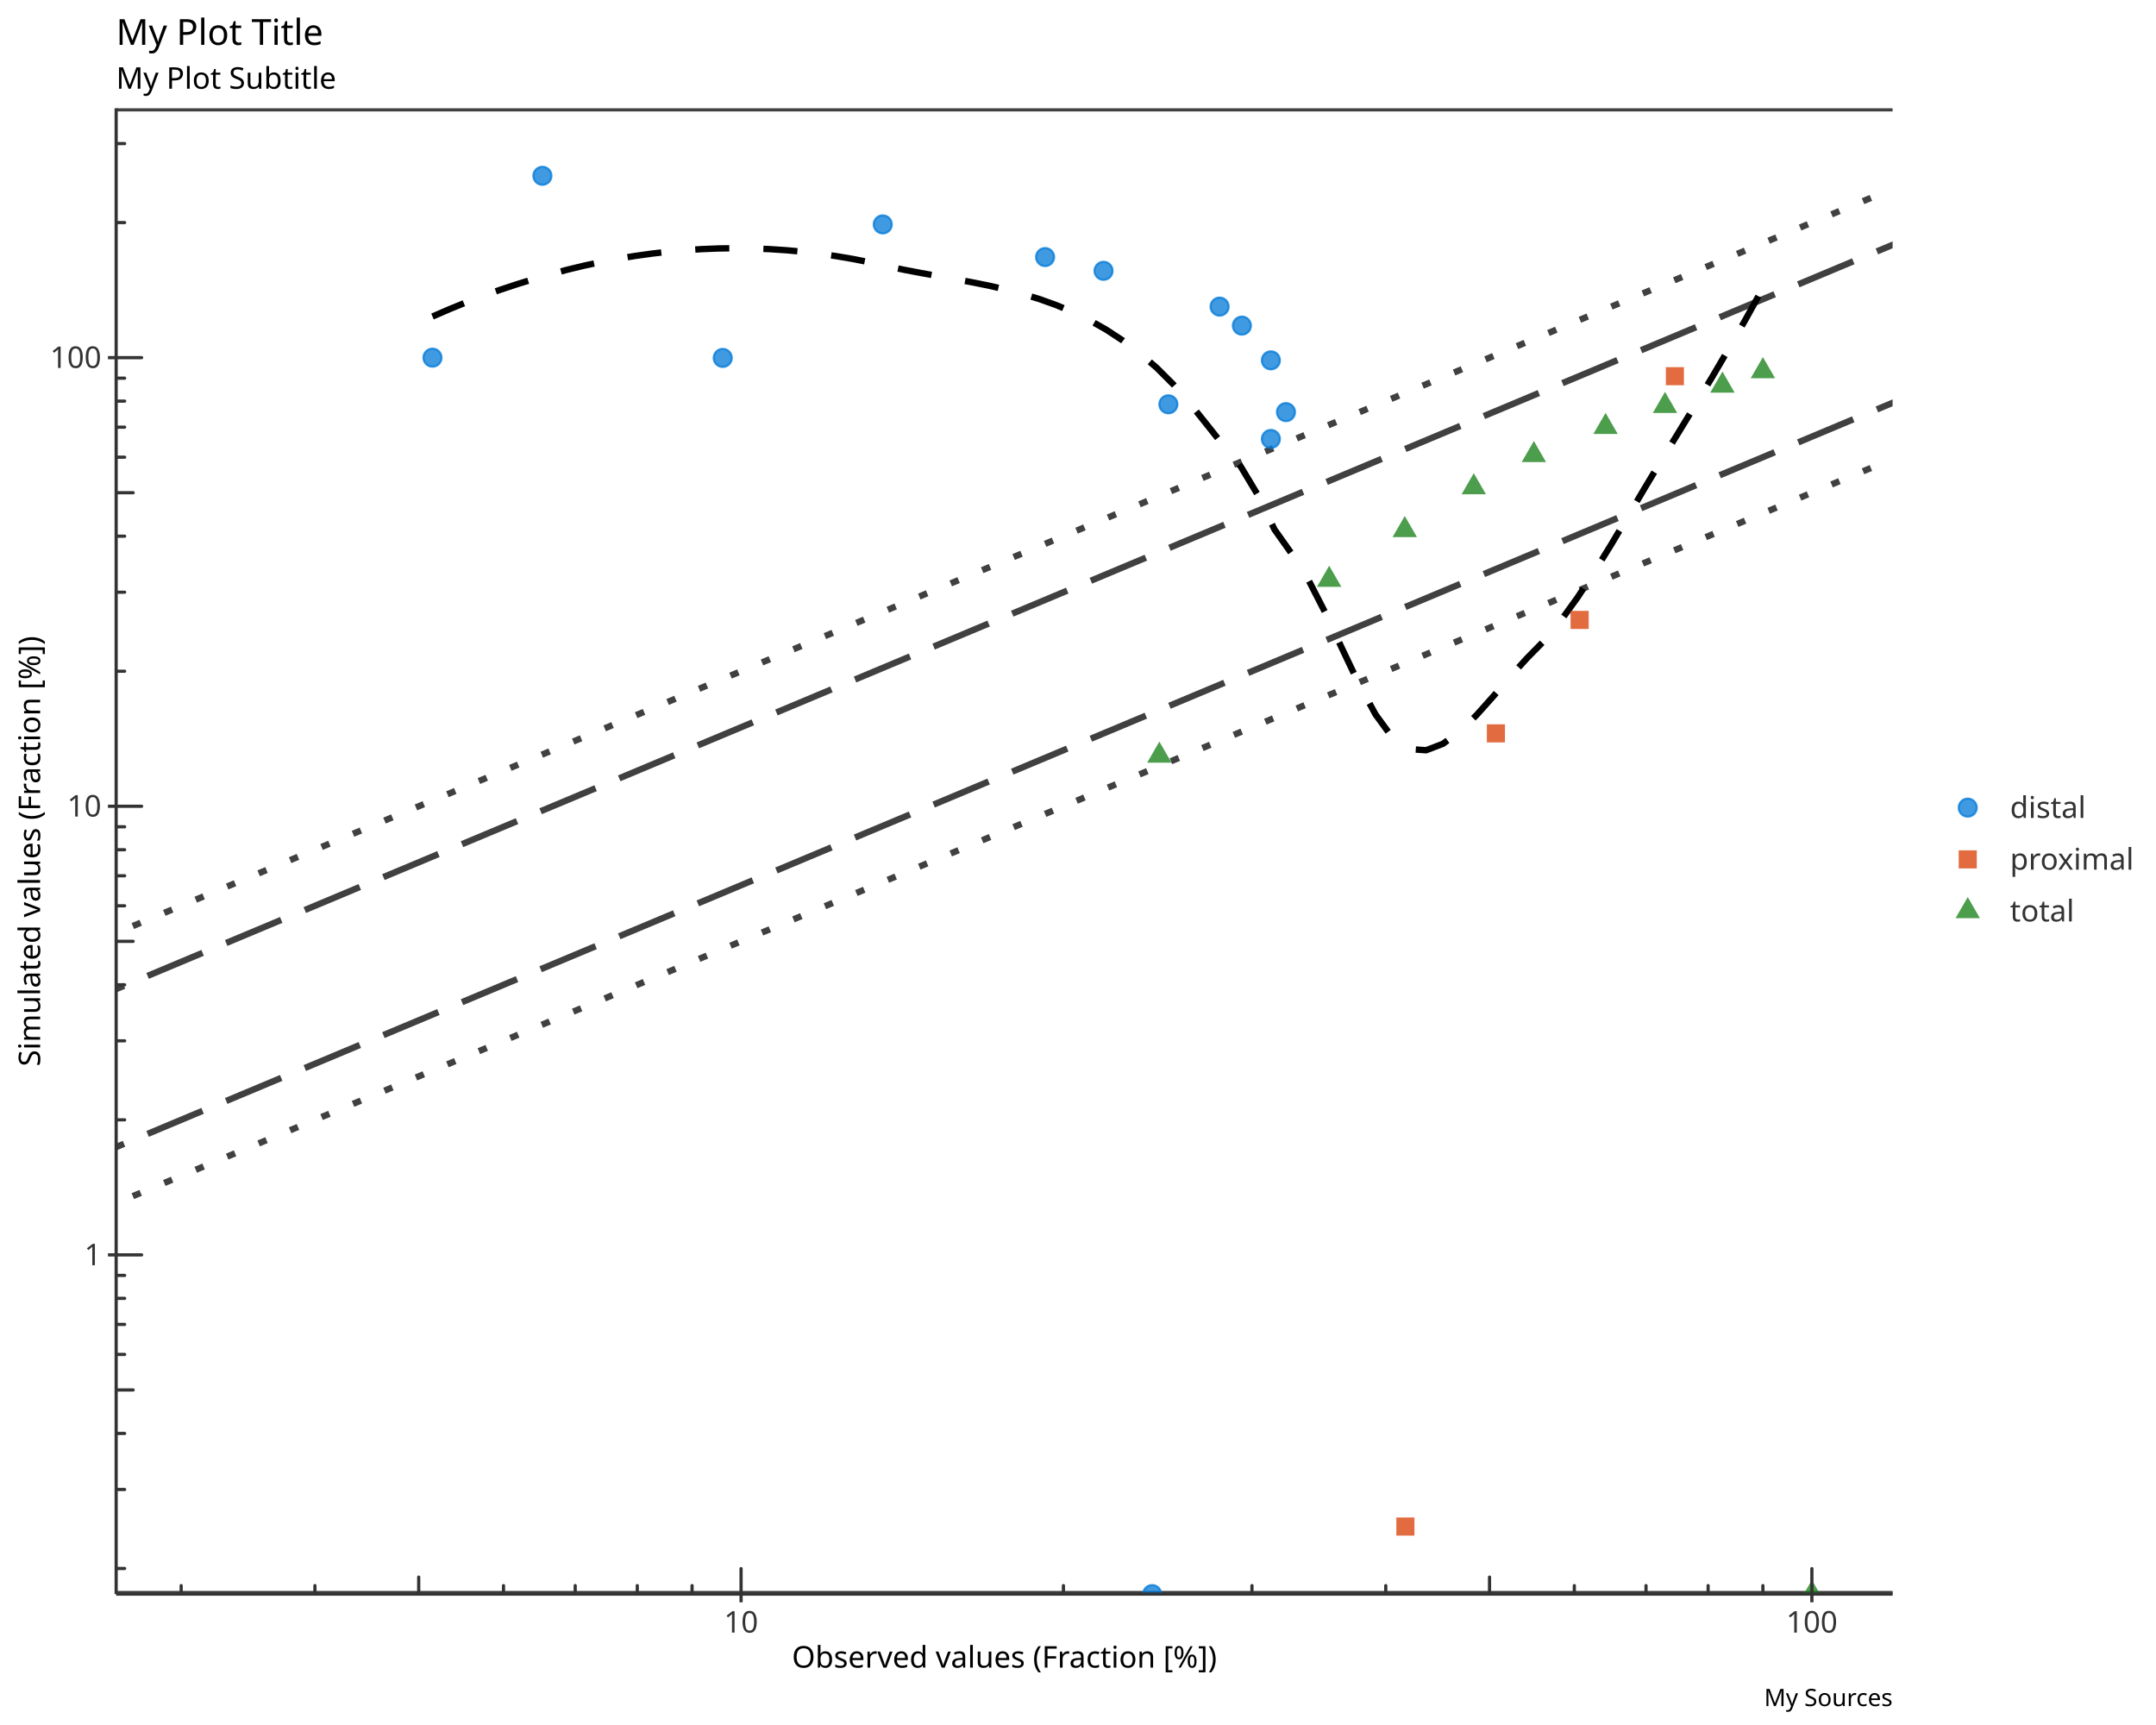
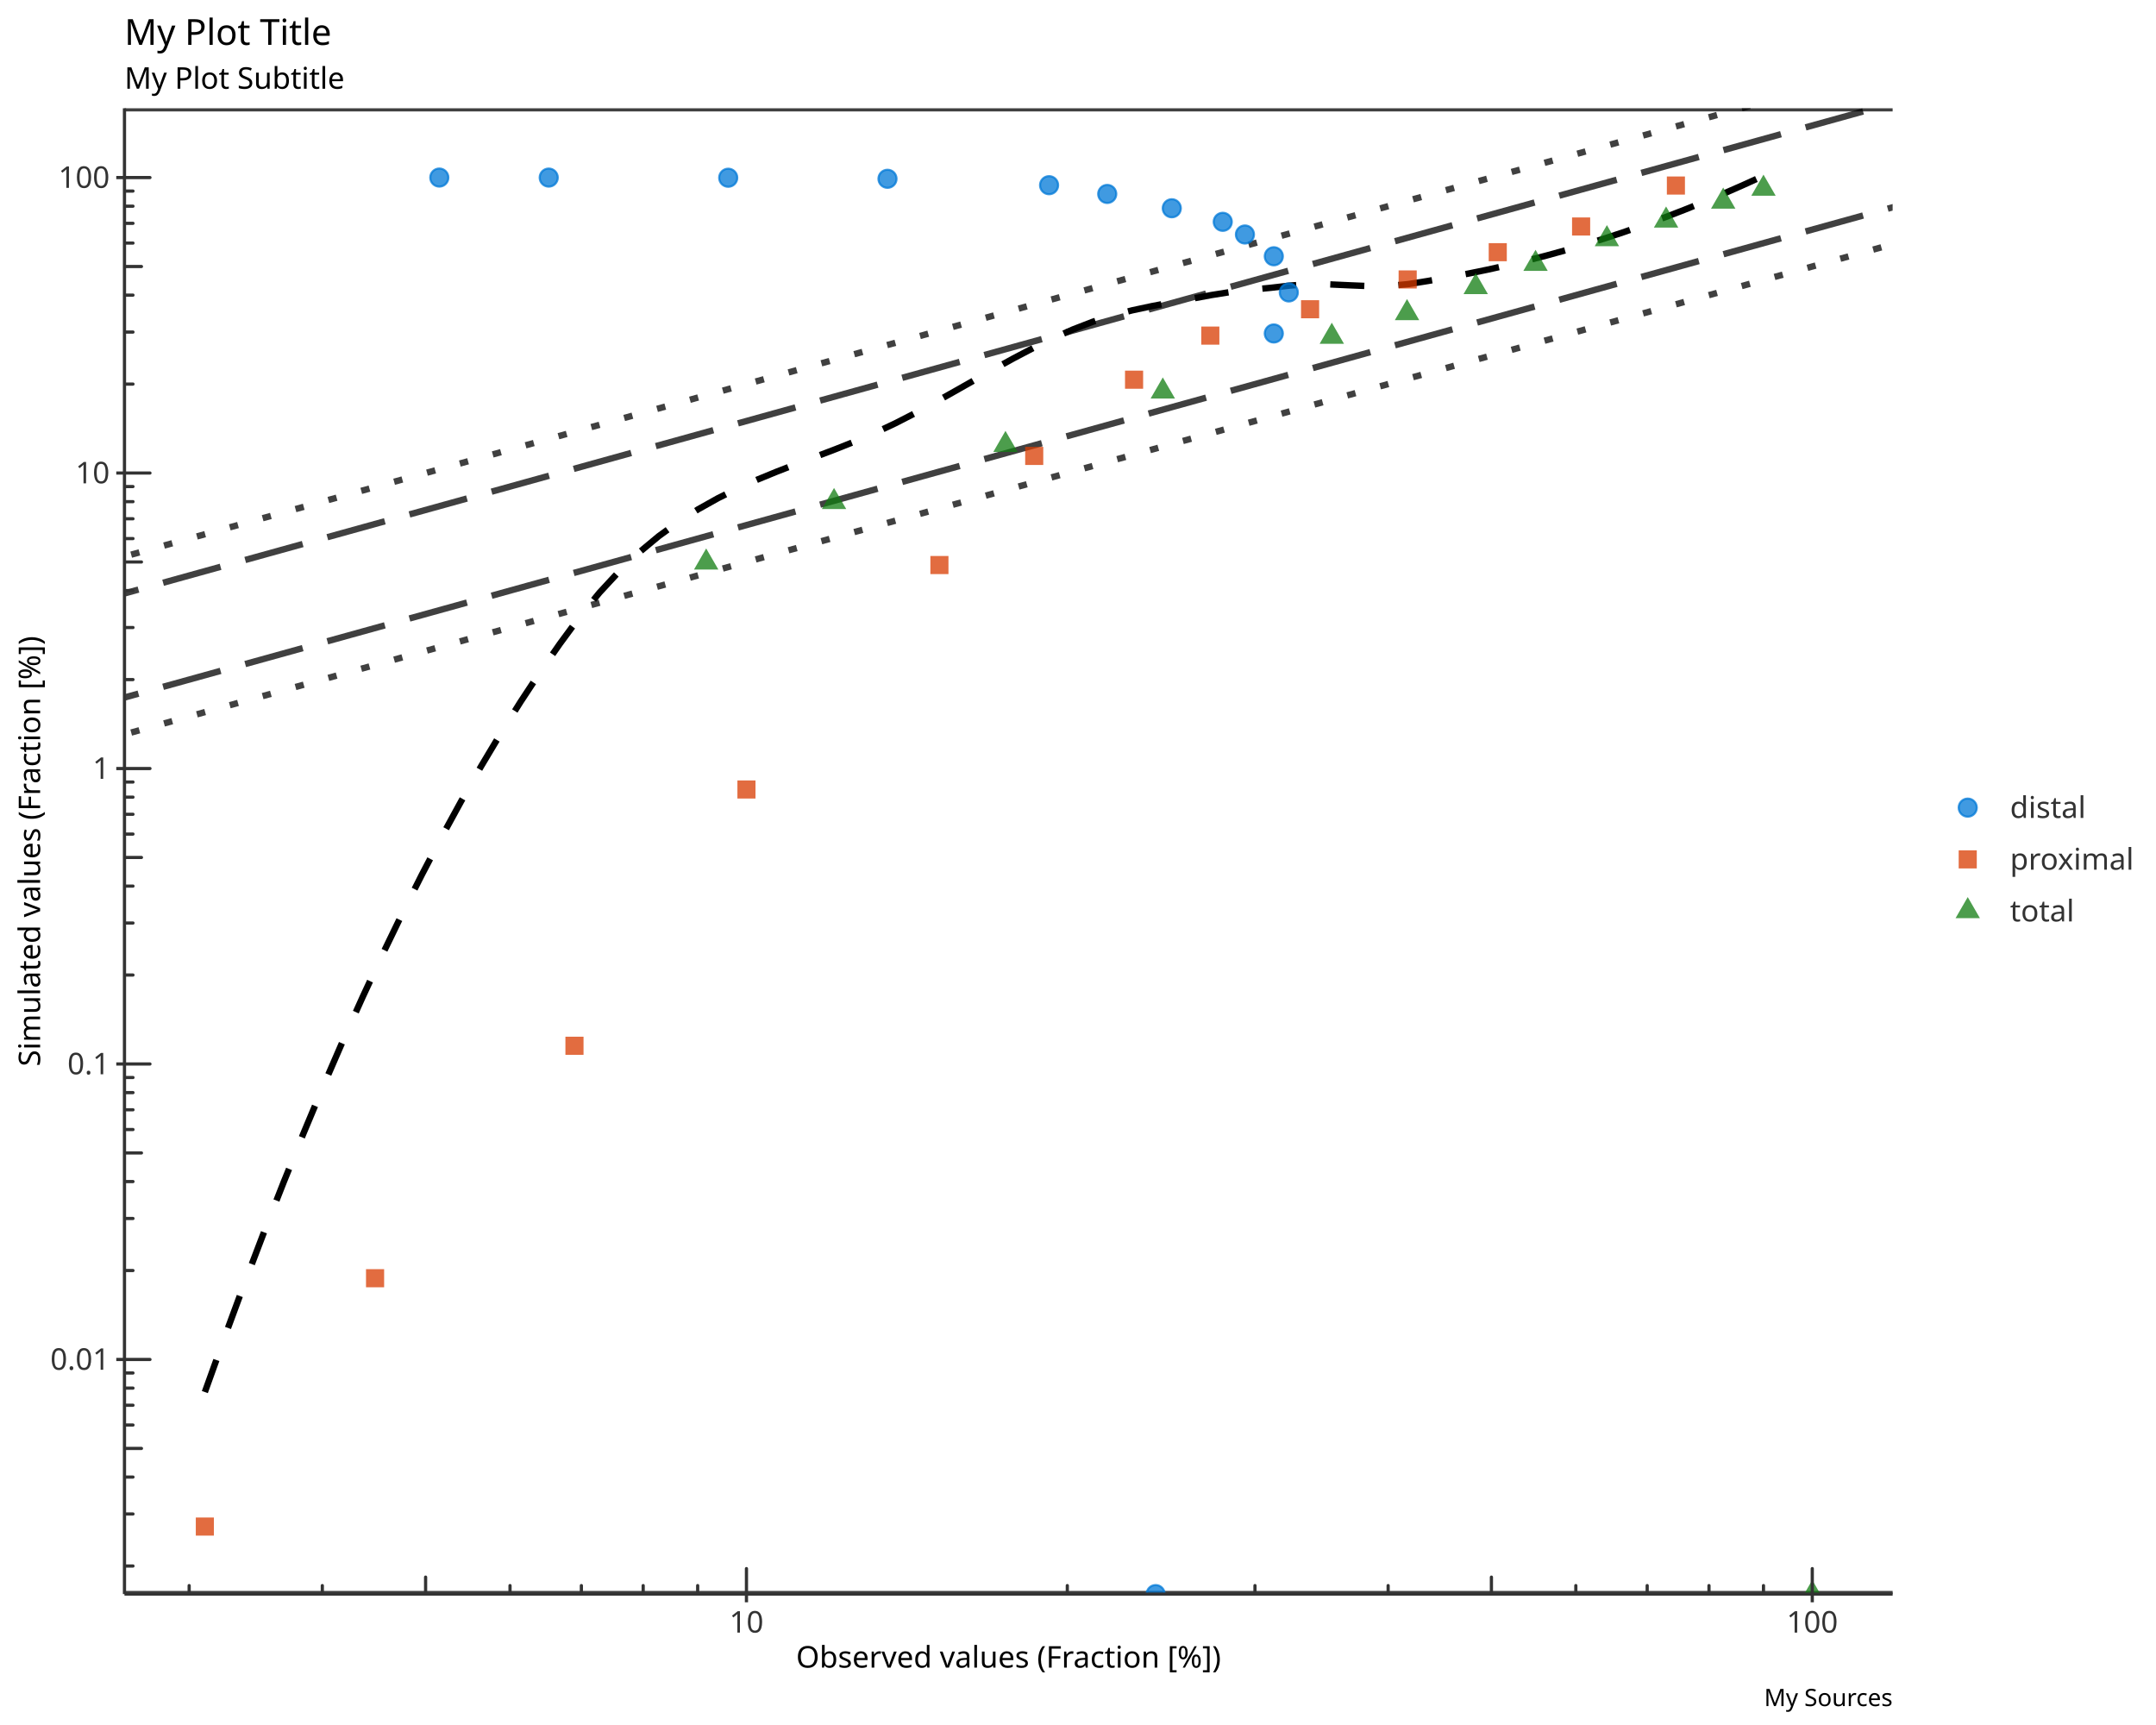
<svg xmlns="http://www.w3.org/2000/svg" class="svglite" data-engine-version="2.0" width="720.00pt" height="576.00pt" viewBox="0 0 720.00 576.00">
  <defs>
    <style type="text/css">
    .svglite line, .svglite polyline, .svglite polygon, .svglite path, .svglite rect, .svglite circle {
      fill: none;
      stroke: #000000;
      stroke-linecap: round;
      stroke-linejoin: round;
      stroke-miterlimit: 10.00;
    }
  </style>
  </defs>
  <rect width="100%" height="100%" style="stroke: none; fill: #FFFFFF;" />
  <defs>
    <clipPath id="cpMC4wMHw3MjAuMDB8MC4wMHw1NzYuMDA=">
      <rect x="0.00" y="0.00" width="720.00" height="576.00" />
    </clipPath>
  </defs>
  <g clip-path="url(#cpMC4wMHw3MjAuMDB8MC4wMHw1NzYuMDA=)">
    <rect x="0.00" y="0.00" width="720.00" height="576.00" style="stroke-width: 1.07; stroke: none; fill: #FFFFFF;" />
  </g>
  <defs>
-     <clipPath id="cpMzguNzl8NjMyLjA1fDM2LjE1fDUzMi4yOQ==">
-       <rect x="38.79" y="36.15" width="593.25" height="496.14" />
+     <clipPath id="cpNDEuNTd8NjMyLjA1fDM2LjE1fDUzMi4yOQ==">
+       <rect x="41.57" y="36.15" width="590.48" height="496.14" />
    </clipPath>
  </defs>
-   <g clip-path="url(#cpMzguNzl8NjMyLjA1fDM2LjE1fDUzMi4yOQ==)">
-     <rect x="38.79" y="36.15" width="593.25" height="496.14" style="stroke-width: 1.07; stroke: none; fill: #FFFFFF;" />
-     <polyline points="38.79,493.92 632.05,493.92 " style="stroke-width: 0.53; stroke: #FFFFFF; stroke-linecap: butt;" />
-     <polyline points="38.79,344.12 632.05,344.12 " style="stroke-width: 0.53; stroke: #FFFFFF; stroke-linecap: butt;" />
-     <polyline points="38.79,194.32 632.05,194.32 " style="stroke-width: 0.53; stroke: #FFFFFF; stroke-linecap: butt;" />
-     <polyline points="38.79,44.52 632.05,44.52 " style="stroke-width: 0.53; stroke: #FFFFFF; stroke-linecap: butt;" />
-     <polyline points="68.68,532.29 68.68,36.15 " style="stroke-width: 0.53; stroke: #FFFFFF; stroke-linecap: butt;" />
-     <polyline points="426.28,532.29 426.28,36.15 " style="stroke-width: 0.53; stroke: #FFFFFF; stroke-linecap: butt;" />
-   </g>
-   <g clip-path="url(#cpMC4wMHw3MjAuMDB8MC4wMHw1NzYuMDA=)">
- </g>
-   <g clip-path="url(#cpMzguNzl8NjMyLjA1fDM2LjE1fDUzMi4yOQ==)">
- </g>
-   <g clip-path="url(#cpMC4wMHw3MjAuMDB8MC4wMHw1NzYuMDA=)">
- </g>
-   <g clip-path="url(#cpMzguNzl8NjMyLjA1fDM2LjE1fDUzMi4yOQ==)">
- </g>
-   <g clip-path="url(#cpMC4wMHw3MjAuMDB8MC4wMHw1NzYuMDA=)">
- </g>
-   <g clip-path="url(#cpMzguNzl8NjMyLjA1fDM2LjE1fDUzMi4yOQ==)">
- </g>
-   <g clip-path="url(#cpMC4wMHw3MjAuMDB8MC4wMHw1NzYuMDA=)">
- </g>
-   <g clip-path="url(#cpMzguNzl8NjMyLjA1fDM2LjE1fDUzMi4yOQ==)">
- </g>
-   <g clip-path="url(#cpMC4wMHw3MjAuMDB8MC4wMHw1NzYuMDA=)">
- </g>
-   <g clip-path="url(#cpMzguNzl8NjMyLjA1fDM2LjE1fDUzMi4yOQ==)">
- </g>
-   <g clip-path="url(#cpMC4wMHw3MjAuMDB8MC4wMHw1NzYuMDA=)">
- </g>
-   <g clip-path="url(#cpMzguNzl8NjMyLjA1fDM2LjE1fDUzMi4yOQ==)">
- </g>
-   <g clip-path="url(#cpMC4wMHw3MjAuMDB8MC4wMHw1NzYuMDA=)">
- </g>
-   <g clip-path="url(#cpMzguNzl8NjMyLjA1fDM2LjE1fDUzMi4yOQ==)">
- </g>
-   <g clip-path="url(#cpMC4wMHw3MjAuMDB8MC4wMHw1NzYuMDA=)">
- </g>
-   <g clip-path="url(#cpMzguNzl8NjMyLjA1fDM2LjE1fDUzMi4yOQ==)">
- </g>
-   <g clip-path="url(#cpMC4wMHw3MjAuMDB8MC4wMHw1NzYuMDA=)">
- </g>
-   <g clip-path="url(#cpMzguNzl8NjMyLjA1fDM2LjE1fDUzMi4yOQ==)">
- </g>
-   <g clip-path="url(#cpMC4wMHw3MjAuMDB8MC4wMHw1NzYuMDA=)">
- </g>
-   <g clip-path="url(#cpMzguNzl8NjMyLjA1fDM2LjE1fDUzMi4yOQ==)">
- </g>
-   <g clip-path="url(#cpMC4wMHw3MjAuMDB8MC4wMHw1NzYuMDA=)">
- </g>
-   <g clip-path="url(#cpMzguNzl8NjMyLjA1fDM2LjE1fDUzMi4yOQ==)">
- </g>
-   <g clip-path="url(#cpMC4wMHw3MjAuMDB8MC4wMHw1NzYuMDA=)">
- </g>
-   <g clip-path="url(#cpMzguNzl8NjMyLjA1fDM2LjE1fDUzMi4yOQ==)">
- </g>
-   <g clip-path="url(#cpMC4wMHw3MjAuMDB8MC4wMHw1NzYuMDA=)">
- </g>
-   <g clip-path="url(#cpMzguNzl8NjMyLjA1fDM2LjE1fDUzMi4yOQ==)">
- </g>
-   <g clip-path="url(#cpMC4wMHw3MjAuMDB8MC4wMHw1NzYuMDA=)">
- </g>
-   <g clip-path="url(#cpMzguNzl8NjMyLjA1fDM2LjE1fDUzMi4yOQ==)">
- </g>
-   <g clip-path="url(#cpMC4wMHw3MjAuMDB8MC4wMHw1NzYuMDA=)">
- </g>
-   <g clip-path="url(#cpMzguNzl8NjMyLjA1fDM2LjE1fDUzMi4yOQ==)">
- </g>
-   <g clip-path="url(#cpMC4wMHw3MjAuMDB8MC4wMHw1NzYuMDA=)">
- </g>
-   <g clip-path="url(#cpMzguNzl8NjMyLjA1fDM2LjE1fDUzMi4yOQ==)">
-     <line x1="-554.46" y1="532.29" x2="1225.30" y2="532.29" style="stroke-width: 2.13; stroke: #000000; stroke-opacity: 0.75; stroke-linecap: butt;" />
-     <line x1="-554.46" y1="36.15" x2="1225.30" y2="36.15" style="stroke-width: 2.13; stroke: #000000; stroke-opacity: 0.75; stroke-linecap: butt;" />
-     <line x1="-554.46" y1="578.78" x2="1225.30" y2="-166.77" style="stroke-width: 2.13; stroke: #000000; stroke-opacity: 0.75; stroke-dasharray: 19.92,8.54; stroke-linecap: butt;" />
-     <line x1="-554.46" y1="631.53" x2="1225.30" y2="-114.01" style="stroke-width: 2.13; stroke: #000000; stroke-opacity: 0.75; stroke-dasharray: 19.92,8.54; stroke-linecap: butt;" />
-     <line x1="-554.46" y1="560.06" x2="1225.30" y2="-185.48" style="stroke-width: 2.13; stroke: #000000; stroke-opacity: 0.75; stroke-dasharray: 2.85,8.54; stroke-linecap: butt;" />
-     <line x1="-554.46" y1="650.25" x2="1225.30" y2="-95.29" style="stroke-width: 2.13; stroke: #000000; stroke-opacity: 0.75; stroke-dasharray: 2.85,8.54; stroke-linecap: butt;" />
-     <polyline points="144.43,105.69 150.05,103.25 155.67,100.96 161.30,98.82 166.92,96.81 172.55,94.94 178.17,93.19 183.79,91.56 189.42,90.07 195.04,88.71 200.67,87.50 206.29,86.42 211.91,85.49 217.54,84.70 223.16,84.05 228.79,83.54 234.41,83.18 240.03,82.96 245.66,82.89 251.28,82.96 256.91,83.18 262.53,83.55 268.15,84.06 273.78,84.73 279.40,85.55 285.03,86.51 290.65,87.63 296.27,88.89 301.90,90.08 307.52,91.15 313.15,92.17 318.77,93.17 324.39,94.21 330.02,95.34 335.64,96.62 341.27,98.08 346.89,99.79 352.51,101.79 358.14,104.13 363.76,106.87 369.39,110.06 375.01,113.74 380.63,117.97 386.26,122.79 391.88,128.41 397.51,134.90 403.13,141.89 408.75,148.99 414.38,155.83 420.00,165.20 425.63,176.82 431.25,184.73 436.87,193.45 442.50,204.43 448.12,216.42 453.74,228.22 459.37,238.58 464.99,246.27 470.62,250.12 476.24,250.52 481.86,248.37 487.49,244.25 493.11,238.75 498.74,232.45 504.36,225.92 509.98,219.74 515.61,214.02 521.23,207.24 526.86,199.45 532.48,190.88 538.10,181.76 543.73,172.32 549.35,162.81 554.98,153.46 560.60,144.33 566.22,135.12 571.85,125.78 577.47,116.22 583.10,106.38 588.72,96.18 " style="stroke-width: 2.13; stroke-dasharray: 11.38,11.38; stroke-linecap: butt;" />
-     <circle cx="384.77" cy="532.29" r="3.02" style="stroke-width: 0.71; stroke: #0078D7; stroke-opacity: 0.75; fill: #0078D7; fill-opacity: 0.75;" />
-     <circle cx="424.41" cy="146.57" r="3.02" style="stroke-width: 0.71; stroke: #0078D7; stroke-opacity: 0.75; fill: #0078D7; fill-opacity: 0.75;" />
-     <circle cx="429.45" cy="137.61" r="3.02" style="stroke-width: 0.71; stroke: #0078D7; stroke-opacity: 0.75; fill: #0078D7; fill-opacity: 0.75;" />
-     <circle cx="424.41" cy="120.32" r="3.02" style="stroke-width: 0.71; stroke: #0078D7; stroke-opacity: 0.75; fill: #0078D7; fill-opacity: 0.75;" />
-     <circle cx="414.73" cy="108.73" r="3.02" style="stroke-width: 0.71; stroke: #0078D7; stroke-opacity: 0.75; fill: #0078D7; fill-opacity: 0.75;" />
-     <circle cx="407.29" cy="102.38" r="3.02" style="stroke-width: 0.71; stroke: #0078D7; stroke-opacity: 0.75; fill: #0078D7; fill-opacity: 0.75;" />
-     <circle cx="390.18" cy="135.00" r="3.02" style="stroke-width: 0.71; stroke: #0078D7; stroke-opacity: 0.75; fill: #0078D7; fill-opacity: 0.75;" />
-     <circle cx="368.53" cy="90.43" r="3.02" style="stroke-width: 0.71; stroke: #0078D7; stroke-opacity: 0.75; fill: #0078D7; fill-opacity: 0.75;" />
-     <circle cx="349.01" cy="85.84" r="3.02" style="stroke-width: 0.71; stroke: #0078D7; stroke-opacity: 0.75; fill: #0078D7; fill-opacity: 0.75;" />
-     <circle cx="294.80" cy="74.93" r="3.02" style="stroke-width: 0.71; stroke: #0078D7; stroke-opacity: 0.75; fill: #0078D7; fill-opacity: 0.75;" />
-     <circle cx="241.36" cy="119.51" r="3.02" style="stroke-width: 0.71; stroke: #0078D7; stroke-opacity: 0.75; fill: #0078D7; fill-opacity: 0.75;" />
-     <circle cx="181.14" cy="58.70" r="3.02" style="stroke-width: 0.71; stroke: #0078D7; stroke-opacity: 0.75; fill: #0078D7; fill-opacity: 0.75;" />
-     <circle cx="144.43" cy="119.43" r="3.02" style="stroke-width: 0.71; stroke: #0078D7; stroke-opacity: 0.75; fill: #0078D7; fill-opacity: 0.75;" />
-     <polygon points="556.31,128.64 562.35,128.64 562.35,122.60 556.31,122.60 " style="stroke-width: 0.71; stroke: none; fill: #D83B01; fill-opacity: 0.75;" />
-     <polygon points="524.50,210.02 530.55,210.02 530.55,203.97 524.50,203.97 " style="stroke-width: 0.71; stroke: none; fill: #D83B01; fill-opacity: 0.75;" />
-     <polygon points="496.54,247.90 502.58,247.90 502.58,241.85 496.54,241.85 " style="stroke-width: 0.71; stroke: none; fill: #D83B01; fill-opacity: 0.75;" />
-     <polygon points="466.31,512.76 472.35,512.76 472.35,506.71 466.31,506.71 " style="stroke-width: 0.71; stroke: none; fill: #D83B01; fill-opacity: 0.75;" />
-     <polygon points="605.08,527.59 609.15,534.64 601.01,534.64 " style="stroke-width: 0.71; stroke: none; fill: #107C10; fill-opacity: 0.75;" />
-     <polygon points="588.72,119.24 592.79,126.29 584.65,126.29 " style="stroke-width: 0.71; stroke: none; fill: #107C10; fill-opacity: 0.75;" />
-     <polygon points="575.21,124.06 579.28,131.11 571.14,131.11 " style="stroke-width: 0.71; stroke: none; fill: #107C10; fill-opacity: 0.75;" />
-     <polygon points="556.03,130.84 560.10,137.89 551.96,137.89 " style="stroke-width: 0.71; stroke: none; fill: #107C10; fill-opacity: 0.75;" />
-     <polygon points="536.18,137.86 540.25,144.91 532.11,144.91 " style="stroke-width: 0.71; stroke: none; fill: #107C10; fill-opacity: 0.75;" />
-     <polygon points="512.24,147.25 516.31,154.30 508.17,154.30 " style="stroke-width: 0.71; stroke: none; fill: #107C10; fill-opacity: 0.75;" />
-     <polygon points="492.17,158.00 496.24,165.05 488.10,165.05 " style="stroke-width: 0.71; stroke: none; fill: #107C10; fill-opacity: 0.75;" />
-     <polygon points="469.12,172.29 473.19,179.34 465.05,179.34 " style="stroke-width: 0.71; stroke: none; fill: #107C10; fill-opacity: 0.75;" />
-     <polygon points="443.88,188.90 447.95,195.95 439.81,195.95 " style="stroke-width: 0.71; stroke: none; fill: #107C10; fill-opacity: 0.75;" />
-     <polygon points="387.17,247.62 391.24,254.67 383.10,254.67 " style="stroke-width: 0.71; stroke: none; fill: #107C10; fill-opacity: 0.75;" />
-     <line x1="60.50" y1="532.29" x2="60.50" y2="529.45" style="stroke-width: 1.07; stroke: #333333;" />
-     <line x1="105.17" y1="532.29" x2="105.17" y2="529.45" style="stroke-width: 1.07; stroke: #333333;" />
-     <line x1="139.83" y1="532.29" x2="139.83" y2="526.62" style="stroke-width: 1.07; stroke: #333333;" />
-     <line x1="168.15" y1="532.29" x2="168.15" y2="529.45" style="stroke-width: 1.07; stroke: #333333;" />
-     <line x1="192.09" y1="532.29" x2="192.09" y2="529.45" style="stroke-width: 1.07; stroke: #333333;" />
-     <line x1="212.82" y1="532.29" x2="212.82" y2="529.45" style="stroke-width: 1.07; stroke: #333333;" />
-     <line x1="231.12" y1="532.29" x2="231.12" y2="529.45" style="stroke-width: 1.07; stroke: #333333;" />
-     <line x1="247.48" y1="532.29" x2="247.48" y2="523.78" style="stroke-width: 1.07; stroke: #333333;" />
-     <line x1="355.13" y1="532.29" x2="355.13" y2="529.45" style="stroke-width: 1.07; stroke: #333333;" />
-     <line x1="418.10" y1="532.29" x2="418.10" y2="529.45" style="stroke-width: 1.07; stroke: #333333;" />
-     <line x1="462.78" y1="532.29" x2="462.78" y2="529.45" style="stroke-width: 1.07; stroke: #333333;" />
-     <line x1="497.43" y1="532.29" x2="497.43" y2="526.62" style="stroke-width: 1.07; stroke: #333333;" />
-     <line x1="525.75" y1="532.29" x2="525.75" y2="529.45" style="stroke-width: 1.07; stroke: #333333;" />
-     <line x1="549.69" y1="532.29" x2="549.69" y2="529.45" style="stroke-width: 1.07; stroke: #333333;" />
-     <line x1="570.43" y1="532.29" x2="570.43" y2="529.45" style="stroke-width: 1.07; stroke: #333333;" />
-     <line x1="588.72" y1="532.29" x2="588.72" y2="529.45" style="stroke-width: 1.07; stroke: #333333;" />
-     <line x1="605.08" y1="532.29" x2="605.08" y2="523.78" style="stroke-width: 1.07; stroke: #333333;" />
-     <line x1="38.79" y1="523.73" x2="41.63" y2="523.73" style="stroke-width: 1.07; stroke: #333333;" />
-     <line x1="38.79" y1="497.35" x2="41.63" y2="497.35" style="stroke-width: 1.07; stroke: #333333;" />
-     <line x1="38.79" y1="478.64" x2="41.63" y2="478.64" style="stroke-width: 1.07; stroke: #333333;" />
-     <line x1="38.79" y1="464.12" x2="44.46" y2="464.12" style="stroke-width: 1.07; stroke: #333333;" />
-     <line x1="38.79" y1="452.26" x2="41.63" y2="452.26" style="stroke-width: 1.07; stroke: #333333;" />
-     <line x1="38.79" y1="442.23" x2="41.63" y2="442.23" style="stroke-width: 1.07; stroke: #333333;" />
-     <line x1="38.79" y1="433.54" x2="41.63" y2="433.54" style="stroke-width: 1.07; stroke: #333333;" />
-     <line x1="38.79" y1="425.88" x2="41.63" y2="425.88" style="stroke-width: 1.07; stroke: #333333;" />
-     <line x1="38.79" y1="419.02" x2="47.30" y2="419.02" style="stroke-width: 1.07; stroke: #333333;" />
-     <line x1="38.79" y1="373.93" x2="41.63" y2="373.93" style="stroke-width: 1.07; stroke: #333333;" />
-     <line x1="38.79" y1="347.55" x2="41.63" y2="347.55" style="stroke-width: 1.07; stroke: #333333;" />
-     <line x1="38.79" y1="328.84" x2="41.63" y2="328.84" style="stroke-width: 1.07; stroke: #333333;" />
-     <line x1="38.79" y1="314.32" x2="44.46" y2="314.32" style="stroke-width: 1.07; stroke: #333333;" />
-     <line x1="38.79" y1="302.46" x2="41.63" y2="302.46" style="stroke-width: 1.07; stroke: #333333;" />
-     <line x1="38.79" y1="292.43" x2="41.63" y2="292.43" style="stroke-width: 1.07; stroke: #333333;" />
-     <line x1="38.79" y1="283.74" x2="41.63" y2="283.74" style="stroke-width: 1.07; stroke: #333333;" />
-     <line x1="38.79" y1="276.08" x2="41.63" y2="276.08" style="stroke-width: 1.07; stroke: #333333;" />
-     <line x1="38.79" y1="269.22" x2="47.30" y2="269.22" style="stroke-width: 1.07; stroke: #333333;" />
-     <line x1="38.79" y1="224.13" x2="41.63" y2="224.13" style="stroke-width: 1.07; stroke: #333333;" />
-     <line x1="38.79" y1="197.75" x2="41.63" y2="197.75" style="stroke-width: 1.07; stroke: #333333;" />
-     <line x1="38.79" y1="179.04" x2="41.63" y2="179.04" style="stroke-width: 1.07; stroke: #333333;" />
-     <line x1="38.79" y1="164.52" x2="44.46" y2="164.52" style="stroke-width: 1.07; stroke: #333333;" />
-     <line x1="38.79" y1="152.66" x2="41.63" y2="152.66" style="stroke-width: 1.07; stroke: #333333;" />
-     <line x1="38.79" y1="142.63" x2="41.63" y2="142.63" style="stroke-width: 1.07; stroke: #333333;" />
-     <line x1="38.79" y1="133.94" x2="41.63" y2="133.94" style="stroke-width: 1.07; stroke: #333333;" />
-     <line x1="38.79" y1="126.28" x2="41.63" y2="126.28" style="stroke-width: 1.07; stroke: #333333;" />
-     <line x1="38.79" y1="119.42" x2="47.30" y2="119.42" style="stroke-width: 1.07; stroke: #333333;" />
-     <line x1="38.79" y1="74.33" x2="41.63" y2="74.33" style="stroke-width: 1.07; stroke: #333333;" />
-     <line x1="38.79" y1="47.95" x2="41.63" y2="47.95" style="stroke-width: 1.07; stroke: #333333;" />
-   </g>
-   <g clip-path="url(#cpMC4wMHw3MjAuMDB8MC4wMHw1NzYuMDA=)">
-     <polyline points="38.79,532.29 38.79,36.15 " style="stroke-width: 1.07; stroke: #333333; stroke-linecap: butt;" />
-     <text x="33.86" y="422.47" text-anchor="end" style="font-size: 10.00px; fill: #333333; font-family: sans;" textLength="5.56px" lengthAdjust="spacingAndGlyphs">1</text>
-     <text x="33.86" y="272.66" text-anchor="end" style="font-size: 10.00px; fill: #333333; font-family: sans;" textLength="11.12px" lengthAdjust="spacingAndGlyphs">10</text>
-     <text x="33.86" y="122.86" text-anchor="end" style="font-size: 10.00px; fill: #333333; font-family: sans;" textLength="16.69px" lengthAdjust="spacingAndGlyphs">100</text>
-     <polyline points="36.05,419.02 38.79,419.02 " style="stroke-width: 1.07; stroke: #333333; stroke-linecap: butt;" />
-     <polyline points="36.05,269.22 38.79,269.22 " style="stroke-width: 1.07; stroke: #333333; stroke-linecap: butt;" />
-     <polyline points="36.05,119.42 38.79,119.42 " style="stroke-width: 1.07; stroke: #333333; stroke-linecap: butt;" />
-     <polyline points="38.79,532.29 632.05,532.29 " style="stroke-width: 1.07; stroke: #333333; stroke-linecap: butt;" />
-     <polyline points="247.48,535.03 247.48,532.29 " style="stroke-width: 1.07; stroke: #333333; stroke-linecap: butt;" />
-     <polyline points="605.08,535.03 605.08,532.29 " style="stroke-width: 1.07; stroke: #333333; stroke-linecap: butt;" />
-     <text x="247.48" y="545.14" text-anchor="middle" style="font-size: 10.00px; fill: #333333; font-family: sans;" textLength="11.12px" lengthAdjust="spacingAndGlyphs">10</text>
-     <text x="605.08" y="545.14" text-anchor="middle" style="font-size: 10.00px; fill: #333333; font-family: sans;" textLength="16.69px" lengthAdjust="spacingAndGlyphs">100</text>
-     <text x="335.42" y="556.84" text-anchor="middle" style="font-size: 10.00px; font-family: sans;" textLength="137.85px" lengthAdjust="spacingAndGlyphs">Observed values (Fraction [%])</text>
+   <g clip-path="url(#cpNDEuNTd8NjMyLjA1fDM2LjE1fDUzMi4yOQ==)">
+     <rect x="41.57" y="36.15" width="590.48" height="496.14" style="stroke-width: 1.07; stroke: none; fill: #FFFFFF;" />
+     <polyline points="41.57,503.28 632.05,503.28 " style="stroke-width: 0.53; stroke: #FFFFFF; stroke-linecap: butt;" />
+     <polyline points="41.57,404.61 632.05,404.61 " style="stroke-width: 0.53; stroke: #FFFFFF; stroke-linecap: butt;" />
+     <polyline points="41.57,305.95 632.05,305.95 " style="stroke-width: 0.53; stroke: #FFFFFF; stroke-linecap: butt;" />
+     <polyline points="41.57,207.28 632.05,207.28 " style="stroke-width: 0.53; stroke: #FFFFFF; stroke-linecap: butt;" />
+     <polyline points="41.57,108.62 632.05,108.62 " style="stroke-width: 0.53; stroke: #FFFFFF; stroke-linecap: butt;" />
+     <polyline points="71.32,532.29 71.32,36.15 " style="stroke-width: 0.53; stroke: #FFFFFF; stroke-linecap: butt;" />
+     <polyline points="427.24,532.29 427.24,36.15 " style="stroke-width: 0.53; stroke: #FFFFFF; stroke-linecap: butt;" />
+   </g>
+   <g clip-path="url(#cpMC4wMHw3MjAuMDB8MC4wMHw1NzYuMDA=)">
+ </g>
+   <g clip-path="url(#cpNDEuNTd8NjMyLjA1fDM2LjE1fDUzMi4yOQ==)">
+ </g>
+   <g clip-path="url(#cpMC4wMHw3MjAuMDB8MC4wMHw1NzYuMDA=)">
+ </g>
+   <g clip-path="url(#cpNDEuNTd8NjMyLjA1fDM2LjE1fDUzMi4yOQ==)">
+ </g>
+   <g clip-path="url(#cpMC4wMHw3MjAuMDB8MC4wMHw1NzYuMDA=)">
+ </g>
+   <g clip-path="url(#cpNDEuNTd8NjMyLjA1fDM2LjE1fDUzMi4yOQ==)">
+ </g>
+   <g clip-path="url(#cpMC4wMHw3MjAuMDB8MC4wMHw1NzYuMDA=)">
+ </g>
+   <g clip-path="url(#cpNDEuNTd8NjMyLjA1fDM2LjE1fDUzMi4yOQ==)">
+ </g>
+   <g clip-path="url(#cpMC4wMHw3MjAuMDB8MC4wMHw1NzYuMDA=)">
+ </g>
+   <g clip-path="url(#cpNDEuNTd8NjMyLjA1fDM2LjE1fDUzMi4yOQ==)">
+ </g>
+   <g clip-path="url(#cpMC4wMHw3MjAuMDB8MC4wMHw1NzYuMDA=)">
+ </g>
+   <g clip-path="url(#cpNDEuNTd8NjMyLjA1fDM2LjE1fDUzMi4yOQ==)">
+ </g>
+   <g clip-path="url(#cpMC4wMHw3MjAuMDB8MC4wMHw1NzYuMDA=)">
+ </g>
+   <g clip-path="url(#cpNDEuNTd8NjMyLjA1fDM2LjE1fDUzMi4yOQ==)">
+ </g>
+   <g clip-path="url(#cpMC4wMHw3MjAuMDB8MC4wMHw1NzYuMDA=)">
+ </g>
+   <g clip-path="url(#cpNDEuNTd8NjMyLjA1fDM2LjE1fDUzMi4yOQ==)">
+ </g>
+   <g clip-path="url(#cpMC4wMHw3MjAuMDB8MC4wMHw1NzYuMDA=)">
+ </g>
+   <g clip-path="url(#cpNDEuNTd8NjMyLjA1fDM2LjE1fDUzMi4yOQ==)">
+ </g>
+   <g clip-path="url(#cpMC4wMHw3MjAuMDB8MC4wMHw1NzYuMDA=)">
+ </g>
+   <g clip-path="url(#cpNDEuNTd8NjMyLjA1fDM2LjE1fDUzMi4yOQ==)">
+ </g>
+   <g clip-path="url(#cpMC4wMHw3MjAuMDB8MC4wMHw1NzYuMDA=)">
+ </g>
+   <g clip-path="url(#cpNDEuNTd8NjMyLjA1fDM2LjE1fDUzMi4yOQ==)">
+ </g>
+   <g clip-path="url(#cpMC4wMHw3MjAuMDB8MC4wMHw1NzYuMDA=)">
+ </g>
+   <g clip-path="url(#cpNDEuNTd8NjMyLjA1fDM2LjE1fDUzMi4yOQ==)">
+ </g>
+   <g clip-path="url(#cpMC4wMHw3MjAuMDB8MC4wMHw1NzYuMDA=)">
+ </g>
+   <g clip-path="url(#cpNDEuNTd8NjMyLjA1fDM2LjE1fDUzMi4yOQ==)">
+ </g>
+   <g clip-path="url(#cpMC4wMHw3MjAuMDB8MC4wMHw1NzYuMDA=)">
+ </g>
+   <g clip-path="url(#cpNDEuNTd8NjMyLjA1fDM2LjE1fDUzMi4yOQ==)">
+ </g>
+   <g clip-path="url(#cpMC4wMHw3MjAuMDB8MC4wMHw1NzYuMDA=)">
+ </g>
+   <g clip-path="url(#cpNDEuNTd8NjMyLjA1fDM2LjE1fDUzMi4yOQ==)">
+ </g>
+   <g clip-path="url(#cpMC4wMHw3MjAuMDB8MC4wMHw1NzYuMDA=)">
+ </g>
+   <g clip-path="url(#cpNDEuNTd8NjMyLjA1fDM2LjE1fDUzMi4yOQ==)">
+     <line x1="-548.90" y1="532.29" x2="1222.53" y2="532.29" style="stroke-width: 2.13; stroke: #000000; stroke-opacity: 0.75; stroke-linecap: butt;" />
+     <line x1="-548.90" y1="36.15" x2="1222.53" y2="36.15" style="stroke-width: 2.13; stroke: #000000; stroke-opacity: 0.75; stroke-linecap: butt;" />
+     <line x1="-548.90" y1="361.84" x2="1222.53" y2="-129.21" style="stroke-width: 2.13; stroke: #000000; stroke-opacity: 0.75; stroke-dasharray: 19.92,8.54; stroke-linecap: butt;" />
+     <line x1="-548.90" y1="396.59" x2="1222.53" y2="-94.46" style="stroke-width: 2.13; stroke: #000000; stroke-opacity: 0.75; stroke-dasharray: 19.92,8.54; stroke-linecap: butt;" />
+     <line x1="-548.90" y1="349.51" x2="1222.53" y2="-141.54" style="stroke-width: 2.13; stroke: #000000; stroke-opacity: 0.75; stroke-dasharray: 2.85,8.54; stroke-linecap: butt;" />
+     <line x1="-548.90" y1="408.91" x2="1222.53" y2="-82.14" style="stroke-width: 2.13; stroke: #000000; stroke-opacity: 0.75; stroke-dasharray: 2.85,8.54; stroke-linecap: butt;" />
+     <polyline points="68.41,464.83 75.00,446.49 81.59,428.67 88.18,411.39 94.77,394.64 101.36,378.41 107.94,362.71 114.53,347.53 121.12,332.88 127.71,318.75 134.30,305.14 140.89,292.05 147.48,279.48 154.07,267.43 160.65,255.90 167.24,244.88 173.83,234.37 180.42,224.38 187.01,214.91 193.60,205.96 200.19,197.90 206.78,190.79 213.36,184.54 219.95,179.06 226.54,174.27 233.13,170.07 239.72,166.38 246.31,163.10 252.90,160.16 259.49,157.45 266.07,154.90 272.66,152.41 279.25,149.90 285.84,147.27 292.43,144.44 299.02,141.33 305.61,137.95 312.20,134.38 318.78,130.69 325.37,126.95 331.96,123.24 338.55,119.61 345.14,116.15 351.73,112.92 358.32,110.00 364.91,107.45 371.49,105.34 378.08,103.63 384.67,102.22 391.26,100.97 397.85,99.78 404.44,98.54 411.03,97.49 417.62,96.75 424.20,96.12 430.79,95.36 437.38,94.89 443.97,94.96 450.56,95.26 457.15,95.53 463.74,95.49 470.33,94.86 476.91,93.81 483.50,92.66 490.09,91.41 496.68,90.06 503.27,88.60 509.86,87.02 516.45,85.33 523.04,83.51 529.62,81.58 536.21,79.51 542.80,77.32 549.39,75.00 555.98,72.58 562.57,70.03 569.16,67.37 575.75,64.59 582.33,61.70 588.92,58.70 " style="stroke-width: 2.13; stroke-dasharray: 11.38,11.38; stroke-linecap: butt;" />
+     <circle cx="385.93" cy="532.29" r="3.02" style="stroke-width: 0.71; stroke: #0078D7; stroke-opacity: 0.75; fill: #0078D7; fill-opacity: 0.75;" />
+     <circle cx="425.39" cy="111.35" r="3.02" style="stroke-width: 0.71; stroke: #0078D7; stroke-opacity: 0.75; fill: #0078D7; fill-opacity: 0.75;" />
+     <circle cx="430.40" cy="97.65" r="3.02" style="stroke-width: 0.71; stroke: #0078D7; stroke-opacity: 0.75; fill: #0078D7; fill-opacity: 0.75;" />
+     <circle cx="425.39" cy="85.57" r="3.02" style="stroke-width: 0.71; stroke: #0078D7; stroke-opacity: 0.75; fill: #0078D7; fill-opacity: 0.75;" />
+     <circle cx="415.75" cy="78.30" r="3.02" style="stroke-width: 0.71; stroke: #0078D7; stroke-opacity: 0.75; fill: #0078D7; fill-opacity: 0.75;" />
+     <circle cx="408.34" cy="74.07" r="3.02" style="stroke-width: 0.71; stroke: #0078D7; stroke-opacity: 0.75; fill: #0078D7; fill-opacity: 0.75;" />
+     <circle cx="391.32" cy="69.54" r="3.02" style="stroke-width: 0.71; stroke: #0078D7; stroke-opacity: 0.75; fill: #0078D7; fill-opacity: 0.75;" />
+     <circle cx="369.76" cy="64.76" r="3.02" style="stroke-width: 0.71; stroke: #0078D7; stroke-opacity: 0.75; fill: #0078D7; fill-opacity: 0.75;" />
+     <circle cx="350.34" cy="61.84" r="3.02" style="stroke-width: 0.71; stroke: #0078D7; stroke-opacity: 0.75; fill: #0078D7; fill-opacity: 0.75;" />
+     <circle cx="296.38" cy="59.70" r="3.02" style="stroke-width: 0.71; stroke: #0078D7; stroke-opacity: 0.75; fill: #0078D7; fill-opacity: 0.75;" />
+     <circle cx="243.19" cy="59.35" r="3.02" style="stroke-width: 0.71; stroke: #0078D7; stroke-opacity: 0.75; fill: #0078D7; fill-opacity: 0.75;" />
+     <circle cx="183.25" cy="59.30" r="3.02" style="stroke-width: 0.71; stroke: #0078D7; stroke-opacity: 0.75; fill: #0078D7; fill-opacity: 0.75;" />
+     <circle cx="146.71" cy="59.29" r="3.02" style="stroke-width: 0.71; stroke: #0078D7; stroke-opacity: 0.75; fill: #0078D7; fill-opacity: 0.75;" />
+     <polygon points="556.65,64.98 562.69,64.98 562.69,58.93 556.65,58.93 " style="stroke-width: 0.71; stroke: none; fill: #D83B01; fill-opacity: 0.75;" />
+     <polygon points="524.99,78.65 531.04,78.65 531.04,72.61 524.99,72.61 " style="stroke-width: 0.71; stroke: none; fill: #D83B01; fill-opacity: 0.75;" />
+     <polygon points="497.16,87.23 503.20,87.23 503.20,81.19 497.16,81.19 " style="stroke-width: 0.71; stroke: none; fill: #D83B01; fill-opacity: 0.75;" />
+     <polygon points="467.07,96.33 473.12,96.33 473.12,90.29 467.07,90.29 " style="stroke-width: 0.71; stroke: none; fill: #D83B01; fill-opacity: 0.75;" />
+     <polygon points="434.48,106.28 440.53,106.28 440.53,100.24 434.48,100.24 " style="stroke-width: 0.71; stroke: none; fill: #D83B01; fill-opacity: 0.75;" />
+     <polygon points="401.17,115.09 407.21,115.09 407.21,109.04 401.17,109.04 " style="stroke-width: 0.71; stroke: none; fill: #D83B01; fill-opacity: 0.75;" />
+     <polygon points="375.70,129.81 381.75,129.81 381.75,123.76 375.70,123.76 " style="stroke-width: 0.71; stroke: none; fill: #D83B01; fill-opacity: 0.75;" />
+     <polygon points="342.36,155.26 348.40,155.26 348.40,149.21 342.36,149.21 " style="stroke-width: 0.71; stroke: none; fill: #D83B01; fill-opacity: 0.75;" />
+     <polygon points="310.70,191.70 316.74,191.70 316.74,185.65 310.70,185.65 " style="stroke-width: 0.71; stroke: none; fill: #D83B01; fill-opacity: 0.75;" />
+     <polygon points="246.26,266.64 252.30,266.64 252.30,260.60 246.26,260.60 " style="stroke-width: 0.71; stroke: none; fill: #D83B01; fill-opacity: 0.75;" />
+     <polygon points="188.82,352.22 194.87,352.22 194.87,346.17 188.82,346.17 " style="stroke-width: 0.71; stroke: none; fill: #D83B01; fill-opacity: 0.75;" />
+     <polygon points="122.23,429.84 128.28,429.84 128.28,423.79 122.23,423.79 " style="stroke-width: 0.71; stroke: none; fill: #D83B01; fill-opacity: 0.75;" />
+     <polygon points="65.39,512.76 71.43,512.76 71.43,506.71 65.39,506.71 " style="stroke-width: 0.71; stroke: none; fill: #D83B01; fill-opacity: 0.75;" />
+     <polygon points="605.21,527.59 609.28,534.64 601.14,534.64 " style="stroke-width: 0.71; stroke: none; fill: #107C10; fill-opacity: 0.75;" />
+     <polygon points="588.92,58.31 592.99,65.36 584.85,65.36 " style="stroke-width: 0.71; stroke: none; fill: #107C10; fill-opacity: 0.75;" />
+     <polygon points="575.47,62.62 579.54,69.67 571.40,69.67 " style="stroke-width: 0.71; stroke: none; fill: #107C10; fill-opacity: 0.75;" />
+     <polygon points="556.39,68.94 560.46,75.99 552.32,75.99 " style="stroke-width: 0.71; stroke: none; fill: #107C10; fill-opacity: 0.75;" />
+     <polygon points="536.63,75.16 540.69,82.21 532.56,82.21 " style="stroke-width: 0.71; stroke: none; fill: #107C10; fill-opacity: 0.75;" />
+     <polygon points="512.80,83.40 516.87,90.45 508.73,90.45 " style="stroke-width: 0.71; stroke: none; fill: #107C10; fill-opacity: 0.75;" />
+     <polygon points="492.82,91.16 496.89,98.21 488.75,98.21 " style="stroke-width: 0.71; stroke: none; fill: #107C10; fill-opacity: 0.75;" />
+     <polygon points="469.88,99.85 473.95,106.90 465.81,106.90 " style="stroke-width: 0.71; stroke: none; fill: #107C10; fill-opacity: 0.75;" />
+     <polygon points="444.76,107.75 448.83,114.80 440.69,114.80 " style="stroke-width: 0.71; stroke: none; fill: #107C10; fill-opacity: 0.75;" />
+     <polygon points="388.32,126.02 392.39,133.07 384.25,133.07 " style="stroke-width: 0.71; stroke: none; fill: #107C10; fill-opacity: 0.75;" />
+     <polygon points="335.78,143.87 339.85,150.92 331.71,150.92 " style="stroke-width: 0.71; stroke: none; fill: #107C10; fill-opacity: 0.75;" />
+     <polygon points="278.53,162.93 282.60,169.98 274.46,169.98 " style="stroke-width: 0.71; stroke: none; fill: #107C10; fill-opacity: 0.75;" />
+     <polygon points="235.83,183.13 239.90,190.18 231.76,190.18 " style="stroke-width: 0.71; stroke: none; fill: #107C10; fill-opacity: 0.75;" />
+     <line x1="63.17" y1="532.29" x2="63.17" y2="529.45" style="stroke-width: 1.07; stroke: #333333;" />
+     <line x1="107.64" y1="532.29" x2="107.64" y2="529.45" style="stroke-width: 1.07; stroke: #333333;" />
+     <line x1="142.13" y1="532.29" x2="142.13" y2="526.62" style="stroke-width: 1.07; stroke: #333333;" />
+     <line x1="170.32" y1="532.29" x2="170.32" y2="529.45" style="stroke-width: 1.07; stroke: #333333;" />
+     <line x1="194.15" y1="532.29" x2="194.15" y2="529.45" style="stroke-width: 1.07; stroke: #333333;" />
+     <line x1="214.79" y1="532.29" x2="214.79" y2="529.45" style="stroke-width: 1.07; stroke: #333333;" />
+     <line x1="232.99" y1="532.29" x2="232.99" y2="529.45" style="stroke-width: 1.07; stroke: #333333;" />
+     <line x1="249.28" y1="532.29" x2="249.28" y2="523.78" style="stroke-width: 1.07; stroke: #333333;" />
+     <line x1="356.43" y1="532.29" x2="356.43" y2="529.45" style="stroke-width: 1.07; stroke: #333333;" />
+     <line x1="419.10" y1="532.29" x2="419.10" y2="529.45" style="stroke-width: 1.07; stroke: #333333;" />
+     <line x1="463.57" y1="532.29" x2="463.57" y2="529.45" style="stroke-width: 1.07; stroke: #333333;" />
+     <line x1="498.06" y1="532.29" x2="498.06" y2="526.62" style="stroke-width: 1.07; stroke: #333333;" />
+     <line x1="526.25" y1="532.29" x2="526.25" y2="529.45" style="stroke-width: 1.07; stroke: #333333;" />
+     <line x1="550.08" y1="532.29" x2="550.08" y2="529.45" style="stroke-width: 1.07; stroke: #333333;" />
+     <line x1="570.72" y1="532.29" x2="570.72" y2="529.45" style="stroke-width: 1.07; stroke: #333333;" />
+     <line x1="588.92" y1="532.29" x2="588.92" y2="529.45" style="stroke-width: 1.07; stroke: #333333;" />
+     <line x1="605.21" y1="532.29" x2="605.21" y2="523.78" style="stroke-width: 1.07; stroke: #333333;" />
+     <line x1="41.57" y1="522.91" x2="44.41" y2="522.91" style="stroke-width: 1.07; stroke: #333333;" />
+     <line x1="41.57" y1="505.54" x2="44.41" y2="505.54" style="stroke-width: 1.07; stroke: #333333;" />
+     <line x1="41.57" y1="493.21" x2="44.41" y2="493.21" style="stroke-width: 1.07; stroke: #333333;" />
+     <line x1="41.57" y1="483.65" x2="47.24" y2="483.65" style="stroke-width: 1.07; stroke: #333333;" />
+     <line x1="41.57" y1="475.84" x2="44.41" y2="475.84" style="stroke-width: 1.07; stroke: #333333;" />
+     <line x1="41.57" y1="469.23" x2="44.41" y2="469.23" style="stroke-width: 1.07; stroke: #333333;" />
+     <line x1="41.57" y1="463.51" x2="44.41" y2="463.51" style="stroke-width: 1.07; stroke: #333333;" />
+     <line x1="41.57" y1="458.46" x2="44.41" y2="458.46" style="stroke-width: 1.07; stroke: #333333;" />
+     <line x1="41.57" y1="453.95" x2="50.08" y2="453.95" style="stroke-width: 1.07; stroke: #333333;" />
+     <line x1="41.57" y1="424.25" x2="44.41" y2="424.25" style="stroke-width: 1.07; stroke: #333333;" />
+     <line x1="41.57" y1="406.87" x2="44.41" y2="406.87" style="stroke-width: 1.07; stroke: #333333;" />
+     <line x1="41.57" y1="394.54" x2="44.41" y2="394.54" style="stroke-width: 1.07; stroke: #333333;" />
+     <line x1="41.57" y1="384.98" x2="47.24" y2="384.98" style="stroke-width: 1.07; stroke: #333333;" />
+     <line x1="41.57" y1="377.17" x2="44.41" y2="377.17" style="stroke-width: 1.07; stroke: #333333;" />
+     <line x1="41.57" y1="370.57" x2="44.41" y2="370.57" style="stroke-width: 1.07; stroke: #333333;" />
+     <line x1="41.57" y1="364.84" x2="44.41" y2="364.84" style="stroke-width: 1.07; stroke: #333333;" />
+     <line x1="41.57" y1="359.80" x2="44.41" y2="359.80" style="stroke-width: 1.07; stroke: #333333;" />
+     <line x1="41.57" y1="355.28" x2="50.08" y2="355.28" style="stroke-width: 1.07; stroke: #333333;" />
+     <line x1="41.57" y1="325.58" x2="44.41" y2="325.58" style="stroke-width: 1.07; stroke: #333333;" />
+     <line x1="41.57" y1="308.21" x2="44.41" y2="308.21" style="stroke-width: 1.07; stroke: #333333;" />
+     <line x1="41.57" y1="295.88" x2="44.41" y2="295.88" style="stroke-width: 1.07; stroke: #333333;" />
+     <line x1="41.57" y1="286.32" x2="47.24" y2="286.32" style="stroke-width: 1.07; stroke: #333333;" />
+     <line x1="41.57" y1="278.51" x2="44.41" y2="278.51" style="stroke-width: 1.07; stroke: #333333;" />
+     <line x1="41.57" y1="271.90" x2="44.41" y2="271.90" style="stroke-width: 1.07; stroke: #333333;" />
+     <line x1="41.57" y1="266.18" x2="44.41" y2="266.18" style="stroke-width: 1.07; stroke: #333333;" />
+     <line x1="41.57" y1="261.13" x2="44.41" y2="261.13" style="stroke-width: 1.07; stroke: #333333;" />
+     <line x1="41.57" y1="256.62" x2="50.08" y2="256.62" style="stroke-width: 1.07; stroke: #333333;" />
+     <line x1="41.57" y1="226.92" x2="44.41" y2="226.92" style="stroke-width: 1.07; stroke: #333333;" />
+     <line x1="41.57" y1="209.54" x2="44.41" y2="209.54" style="stroke-width: 1.07; stroke: #333333;" />
+     <line x1="41.57" y1="197.21" x2="44.41" y2="197.21" style="stroke-width: 1.07; stroke: #333333;" />
+     <line x1="41.57" y1="187.65" x2="47.24" y2="187.65" style="stroke-width: 1.07; stroke: #333333;" />
+     <line x1="41.57" y1="179.84" x2="44.41" y2="179.84" style="stroke-width: 1.07; stroke: #333333;" />
+     <line x1="41.57" y1="173.23" x2="44.41" y2="173.23" style="stroke-width: 1.07; stroke: #333333;" />
+     <line x1="41.57" y1="167.51" x2="44.41" y2="167.51" style="stroke-width: 1.07; stroke: #333333;" />
+     <line x1="41.57" y1="162.47" x2="44.41" y2="162.47" style="stroke-width: 1.07; stroke: #333333;" />
+     <line x1="41.57" y1="157.95" x2="50.08" y2="157.95" style="stroke-width: 1.07; stroke: #333333;" />
+     <line x1="41.57" y1="128.25" x2="44.41" y2="128.25" style="stroke-width: 1.07; stroke: #333333;" />
+     <line x1="41.57" y1="110.88" x2="44.41" y2="110.88" style="stroke-width: 1.07; stroke: #333333;" />
+     <line x1="41.57" y1="98.55" x2="44.41" y2="98.55" style="stroke-width: 1.07; stroke: #333333;" />
+     <line x1="41.57" y1="88.99" x2="47.24" y2="88.99" style="stroke-width: 1.07; stroke: #333333;" />
+     <line x1="41.57" y1="81.17" x2="44.41" y2="81.17" style="stroke-width: 1.07; stroke: #333333;" />
+     <line x1="41.57" y1="74.57" x2="44.41" y2="74.57" style="stroke-width: 1.07; stroke: #333333;" />
+     <line x1="41.57" y1="68.85" x2="44.41" y2="68.85" style="stroke-width: 1.07; stroke: #333333;" />
+     <line x1="41.57" y1="63.80" x2="44.41" y2="63.80" style="stroke-width: 1.07; stroke: #333333;" />
+     <line x1="41.57" y1="59.29" x2="50.08" y2="59.29" style="stroke-width: 1.07; stroke: #333333;" />
+   </g>
+   <g clip-path="url(#cpMC4wMHw3MjAuMDB8MC4wMHw1NzYuMDA=)">
+     <polyline points="41.57,532.29 41.57,36.15 " style="stroke-width: 1.07; stroke: #333333; stroke-linecap: butt;" />
+     <text x="36.64" y="457.39" text-anchor="end" style="font-size: 10.00px; fill: #333333; font-family: sans;" textLength="19.46px" lengthAdjust="spacingAndGlyphs">0.01</text>
+     <text x="36.64" y="358.72" text-anchor="end" style="font-size: 10.00px; fill: #333333; font-family: sans;" textLength="13.90px" lengthAdjust="spacingAndGlyphs">0.1</text>
+     <text x="36.64" y="260.06" text-anchor="end" style="font-size: 10.00px; fill: #333333; font-family: sans;" textLength="5.56px" lengthAdjust="spacingAndGlyphs">1</text>
+     <text x="36.64" y="161.39" text-anchor="end" style="font-size: 10.00px; fill: #333333; font-family: sans;" textLength="11.12px" lengthAdjust="spacingAndGlyphs">10</text>
+     <text x="36.64" y="62.73" text-anchor="end" style="font-size: 10.00px; fill: #333333; font-family: sans;" textLength="16.69px" lengthAdjust="spacingAndGlyphs">100</text>
+     <polyline points="38.83,453.95 41.57,453.95 " style="stroke-width: 1.07; stroke: #333333; stroke-linecap: butt;" />
+     <polyline points="38.83,355.28 41.57,355.28 " style="stroke-width: 1.07; stroke: #333333; stroke-linecap: butt;" />
+     <polyline points="38.83,256.62 41.57,256.62 " style="stroke-width: 1.07; stroke: #333333; stroke-linecap: butt;" />
+     <polyline points="38.83,157.95 41.57,157.95 " style="stroke-width: 1.07; stroke: #333333; stroke-linecap: butt;" />
+     <polyline points="38.83,59.29 41.57,59.29 " style="stroke-width: 1.07; stroke: #333333; stroke-linecap: butt;" />
+     <polyline points="41.57,532.29 632.05,532.29 " style="stroke-width: 1.07; stroke: #333333; stroke-linecap: butt;" />
+     <polyline points="249.28,535.03 249.28,532.29 " style="stroke-width: 1.07; stroke: #333333; stroke-linecap: butt;" />
+     <polyline points="605.21,535.03 605.21,532.29 " style="stroke-width: 1.07; stroke: #333333; stroke-linecap: butt;" />
+     <text x="249.28" y="545.14" text-anchor="middle" style="font-size: 10.00px; fill: #333333; font-family: sans;" textLength="11.12px" lengthAdjust="spacingAndGlyphs">10</text>
+     <text x="605.21" y="545.14" text-anchor="middle" style="font-size: 10.00px; fill: #333333; font-family: sans;" textLength="16.69px" lengthAdjust="spacingAndGlyphs">100</text>
+     <text x="336.81" y="556.84" text-anchor="middle" style="font-size: 10.00px; font-family: sans;" textLength="137.85px" lengthAdjust="spacingAndGlyphs">Observed values (Fraction [%])</text>
    <text transform="translate(13.40,284.22) rotate(-90)" text-anchor="middle" style="font-size: 10.00px; font-family: sans;" textLength="138.95px" lengthAdjust="spacingAndGlyphs">Simulated values (Fraction [%])</text>
    <rect x="643.01" y="250.08" width="71.51" height="68.28" style="stroke-width: 1.07; stroke: none; fill: #FFFFFF;" />
    <rect x="648.49" y="261.04" width="17.28" height="17.28" style="stroke-width: 1.07; stroke: none; fill: #FFFFFF;" />
    <circle cx="657.13" cy="269.68" r="3.02" style="stroke-width: 0.71; stroke: #0078D7; stroke-opacity: 0.75; fill: #0078D7; fill-opacity: 0.75;" />
    <rect x="648.49" y="278.32" width="17.28" height="17.28" style="stroke-width: 1.07; stroke: none; fill: #FFFFFF;" />
    <polygon points="654.11,289.98 660.15,289.98 660.15,283.93 654.11,283.93 " style="stroke-width: 0.71; stroke: none; fill: #D83B01; fill-opacity: 0.75;" />
    <rect x="648.49" y="295.60" width="17.28" height="17.28" style="stroke-width: 1.07; stroke: none; fill: #FFFFFF;" />
    <polygon points="657.13,299.54 661.20,306.59 653.06,306.59 " style="stroke-width: 0.71; stroke: none; fill: #107C10; fill-opacity: 0.75;" />
    <text x="671.25" y="273.12" style="font-size: 10.00px; fill: #333333; font-family: sans;" textLength="23.35px" lengthAdjust="spacingAndGlyphs">distal</text>
    <text x="671.25" y="290.40" style="font-size: 10.00px; fill: #333333; font-family: sans;" textLength="37.79px" lengthAdjust="spacingAndGlyphs">proximal</text>
    <text x="671.25" y="307.68" style="font-size: 10.00px; fill: #333333; font-family: sans;" textLength="18.90px" lengthAdjust="spacingAndGlyphs">total</text>
-     <text x="38.79" y="29.63" style="font-size: 10.00px; font-family: sans;" textLength="69.48px" lengthAdjust="spacingAndGlyphs">My Plot Subtitle</text>
-     <text x="38.79" y="14.98" style="font-size: 12.00px; font-family: sans;" textLength="66.02px" lengthAdjust="spacingAndGlyphs">My Plot Title</text>
+     <text x="41.57" y="29.63" style="font-size: 10.00px; font-family: sans;" textLength="69.48px" lengthAdjust="spacingAndGlyphs">My Plot Subtitle</text>
+     <text x="41.57" y="14.98" style="font-size: 12.00px; font-family: sans;" textLength="66.02px" lengthAdjust="spacingAndGlyphs">My Plot Title</text>
    <text x="632.05" y="569.69" text-anchor="end" style="font-size: 8.00px; font-family: sans;" textLength="42.25px" lengthAdjust="spacingAndGlyphs">My Sources</text>
  </g>
</svg>
